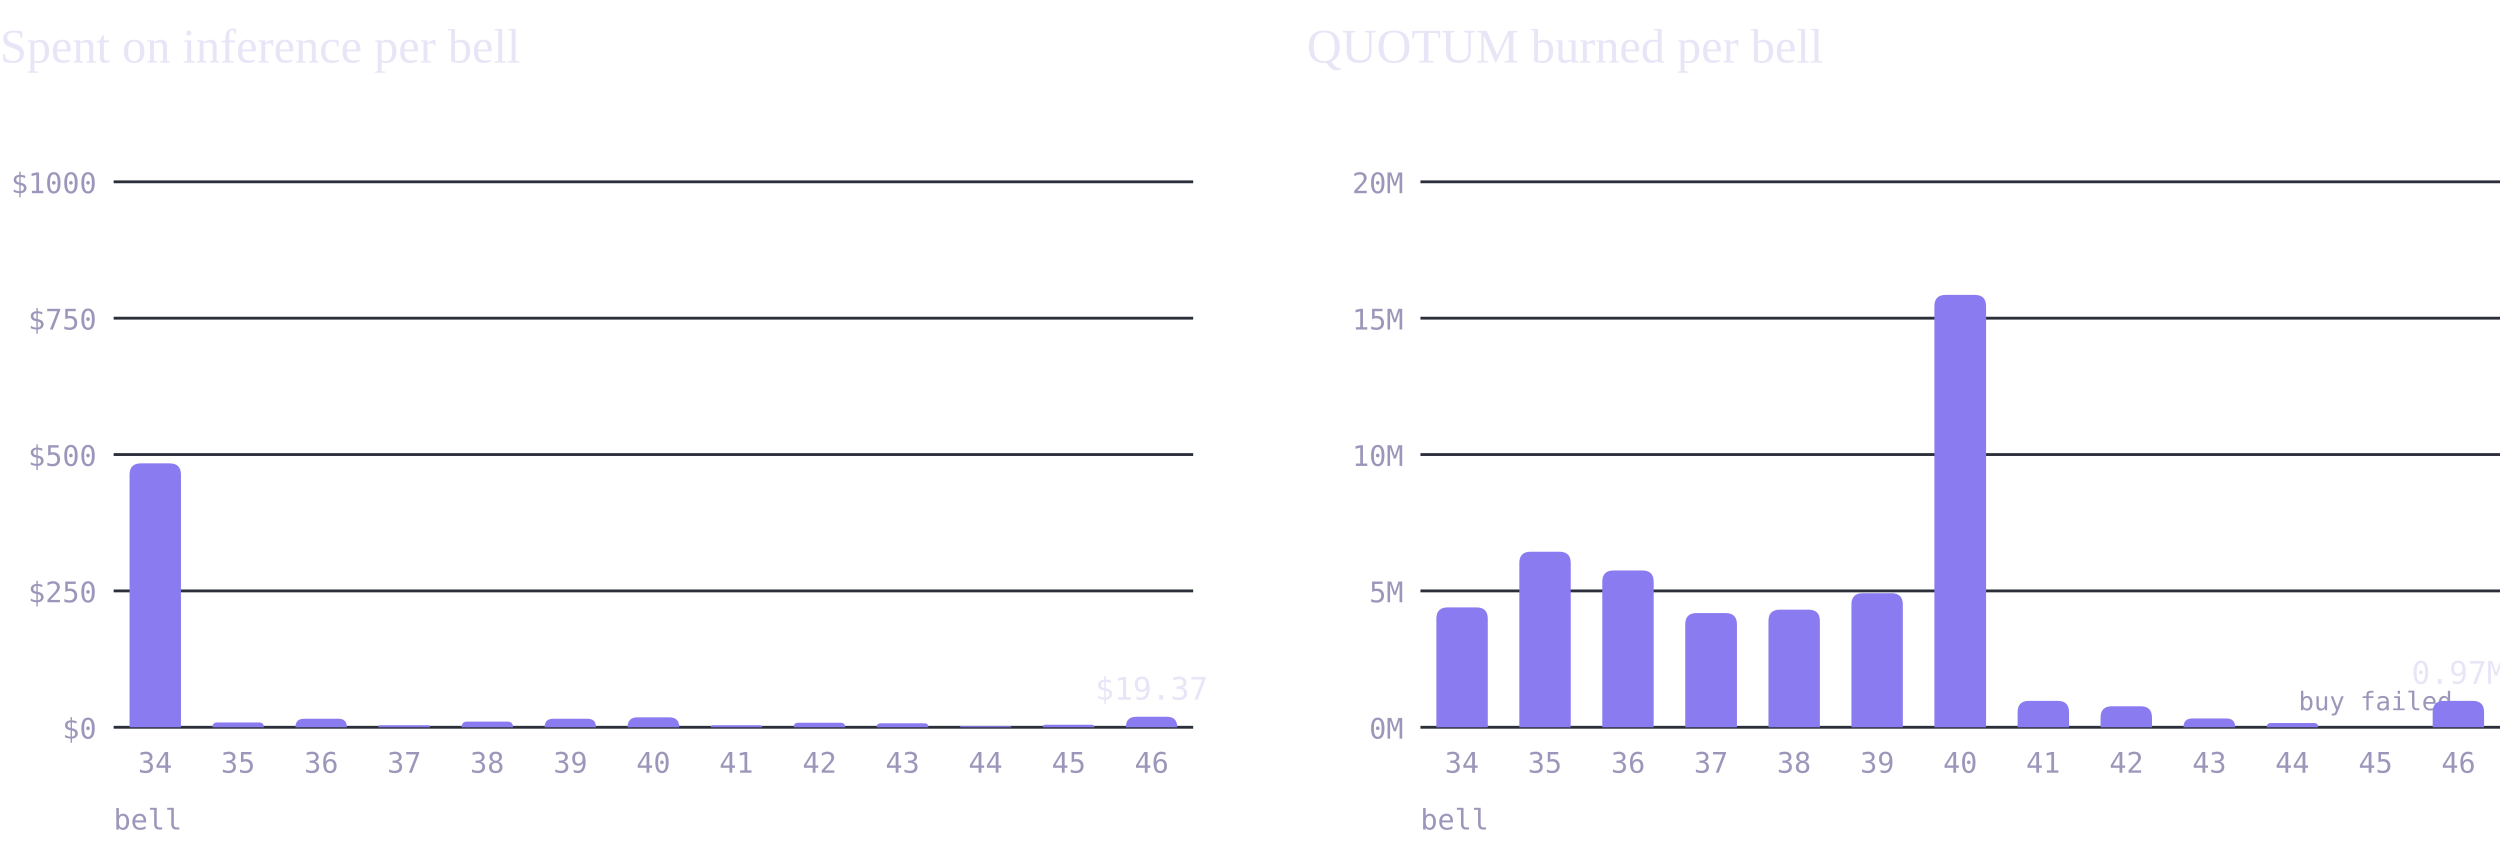
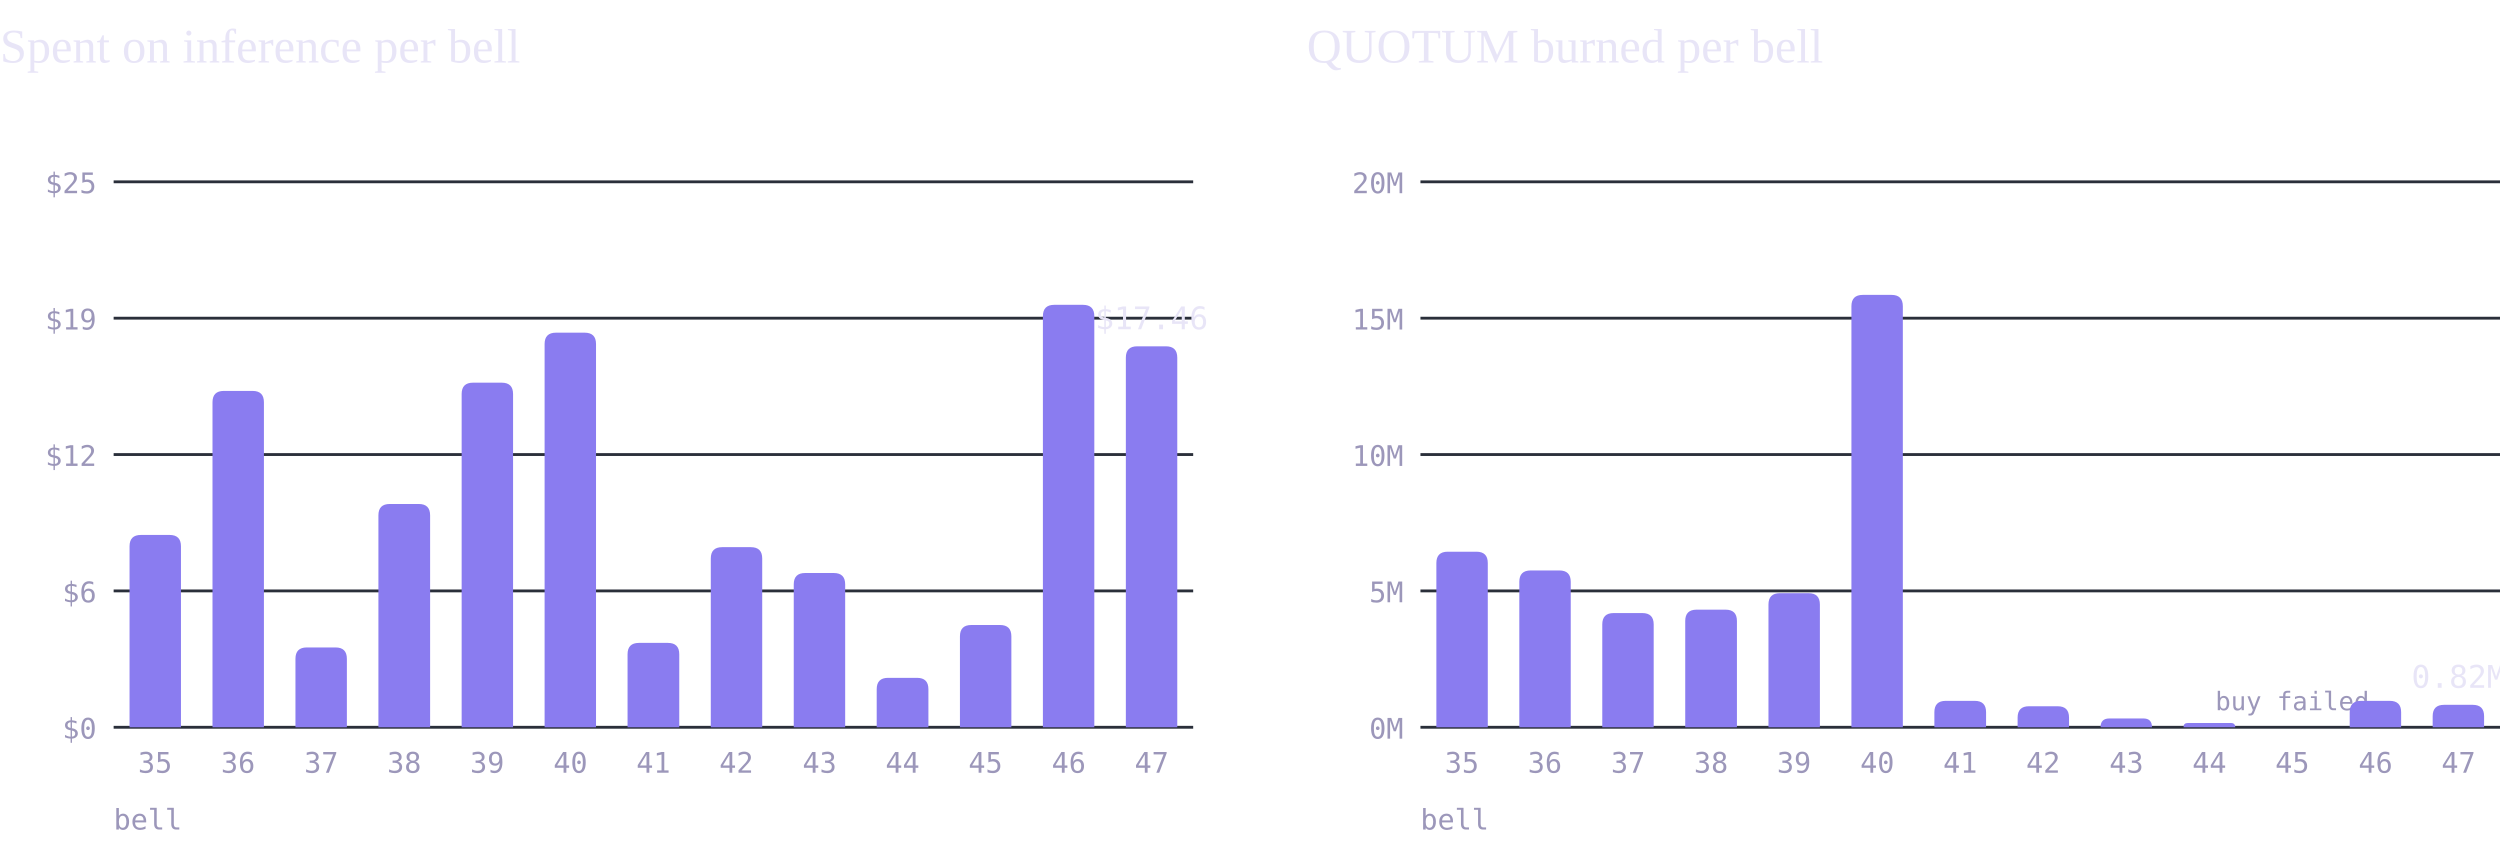
- <svg xmlns="http://www.w3.org/2000/svg" viewBox="0 0 880 300" width="880" height="300" role="img" aria-label="quotum bells 1 to 46: inference spent and QUOTUM burned per bell">
+ <svg xmlns="http://www.w3.org/2000/svg" viewBox="0 0 880 300" width="880" height="300" role="img" aria-label="quotum bells 1 to 47: inference spent and QUOTUM burned per bell">
  <text x="0" y="22" font-family="Georgia,'Times New Roman',serif" font-size="17" fill="#e8e5f7">Spent on inference per bell</text>
  <line x1="40" x2="420" y1="256.0" y2="256.0" stroke="#2a2f3a" stroke-width="1" />
  <text x="34" y="260.0" text-anchor="end" font-family="ui-monospace,SFMono-Regular,Menlo,monospace" font-size="10" fill="#9c97ba">$0</text>
  <line x1="40" x2="420" y1="208.0" y2="208.0" stroke="#2a2f3a" stroke-width="1" />
-   <text x="34" y="212.0" text-anchor="end" font-family="ui-monospace,SFMono-Regular,Menlo,monospace" font-size="10" fill="#9c97ba">$250</text>
+   <text x="34" y="212.0" text-anchor="end" font-family="ui-monospace,SFMono-Regular,Menlo,monospace" font-size="10" fill="#9c97ba">$6</text>
  <line x1="40" x2="420" y1="160.0" y2="160.0" stroke="#2a2f3a" stroke-width="1" />
-   <text x="34" y="164.0" text-anchor="end" font-family="ui-monospace,SFMono-Regular,Menlo,monospace" font-size="10" fill="#9c97ba">$500</text>
+   <text x="34" y="164.0" text-anchor="end" font-family="ui-monospace,SFMono-Regular,Menlo,monospace" font-size="10" fill="#9c97ba">$12</text>
  <line x1="40" x2="420" y1="112.0" y2="112.0" stroke="#2a2f3a" stroke-width="1" />
-   <text x="34" y="116.0" text-anchor="end" font-family="ui-monospace,SFMono-Regular,Menlo,monospace" font-size="10" fill="#9c97ba">$750</text>
+   <text x="34" y="116.0" text-anchor="end" font-family="ui-monospace,SFMono-Regular,Menlo,monospace" font-size="10" fill="#9c97ba">$19</text>
  <line x1="40" x2="420" y1="64.0" y2="64.0" stroke="#2a2f3a" stroke-width="1" />
-   <text x="34" y="68.0" text-anchor="end" font-family="ui-monospace,SFMono-Regular,Menlo,monospace" font-size="10" fill="#9c97ba">$1000</text>
-   <path d="M45.6,256.0 V167.1 Q45.6,163.1 49.6,163.1 H59.7 Q63.7,163.1 63.7,167.1 V256.0 Z" fill="#8a7cf0" />
-   <text x="54.6" y="272" text-anchor="middle" font-family="ui-monospace,SFMono-Regular,Menlo,monospace" font-size="10" fill="#9c97ba">34</text>
-   <path d="M74.8,256.0 V256.0 Q74.8,254.3 76.5,254.3 H91.2 Q92.9,254.3 92.9,256.0 V256.0 Z" fill="#8a7cf0" />
-   <text x="83.8" y="272" text-anchor="middle" font-family="ui-monospace,SFMono-Regular,Menlo,monospace" font-size="10" fill="#9c97ba">35</text>
-   <path d="M104.0,256.0 V256.0 Q104.0,253.0 107.0,253.0 H119.2 Q122.1,253.0 122.1,256.0 V256.0 Z" fill="#8a7cf0" />
-   <text x="113.1" y="272" text-anchor="middle" font-family="ui-monospace,SFMono-Regular,Menlo,monospace" font-size="10" fill="#9c97ba">36</text>
-   <path d="M133.2,256.0 V256.0 Q133.2,255.3 133.9,255.3 H150.7 Q151.4,255.3 151.4,256.0 V256.0 Z" fill="#8a7cf0" />
-   <text x="142.3" y="272" text-anchor="middle" font-family="ui-monospace,SFMono-Regular,Menlo,monospace" font-size="10" fill="#9c97ba">37</text>
-   <path d="M162.5,256.0 V256.0 Q162.5,254.0 164.4,254.0 H178.6 Q180.6,254.0 180.6,256.0 V256.0 Z" fill="#8a7cf0" />
-   <text x="171.5" y="272" text-anchor="middle" font-family="ui-monospace,SFMono-Regular,Menlo,monospace" font-size="10" fill="#9c97ba">38</text>
-   <path d="M191.7,256.0 V256.0 Q191.7,253.0 194.7,253.0 H206.8 Q209.8,253.0 209.8,256.0 V256.0 Z" fill="#8a7cf0" />
-   <text x="200.8" y="272" text-anchor="middle" font-family="ui-monospace,SFMono-Regular,Menlo,monospace" font-size="10" fill="#9c97ba">39</text>
-   <path d="M220.9,256.0 V256.0 Q220.9,252.5 224.4,252.5 H235.6 Q239.1,252.5 239.1,256.0 V256.0 Z" fill="#8a7cf0" />
-   <text x="230.0" y="272" text-anchor="middle" font-family="ui-monospace,SFMono-Regular,Menlo,monospace" font-size="10" fill="#9c97ba">40</text>
-   <path d="M250.2,256.0 V256.0 Q250.2,255.3 250.9,255.3 H267.5 Q268.3,255.3 268.3,256.0 V256.0 Z" fill="#8a7cf0" />
-   <text x="259.2" y="272" text-anchor="middle" font-family="ui-monospace,SFMono-Regular,Menlo,monospace" font-size="10" fill="#9c97ba">41</text>
-   <path d="M279.4,256.0 V256.0 Q279.4,254.4 281.0,254.4 H295.9 Q297.5,254.4 297.5,256.0 V256.0 Z" fill="#8a7cf0" />
-   <text x="288.5" y="272" text-anchor="middle" font-family="ui-monospace,SFMono-Regular,Menlo,monospace" font-size="10" fill="#9c97ba">42</text>
-   <path d="M308.6,256.0 V256.0 Q308.6,254.6 310.0,254.6 H325.4 Q326.8,254.6 326.8,256.0 V256.0 Z" fill="#8a7cf0" />
-   <text x="317.7" y="272" text-anchor="middle" font-family="ui-monospace,SFMono-Regular,Menlo,monospace" font-size="10" fill="#9c97ba">43</text>
-   <path d="M337.9,256.0 V256.0 Q337.9,255.6 338.3,255.6 H355.6 Q356.0,255.6 356.0,256.0 V256.0 Z" fill="#8a7cf0" />
-   <text x="346.9" y="272" text-anchor="middle" font-family="ui-monospace,SFMono-Regular,Menlo,monospace" font-size="10" fill="#9c97ba">44</text>
-   <path d="M367.1,256.0 V256.0 Q367.1,255.1 368.0,255.1 H384.3 Q385.2,255.1 385.2,256.0 V256.0 Z" fill="#8a7cf0" />
-   <text x="376.2" y="272" text-anchor="middle" font-family="ui-monospace,SFMono-Regular,Menlo,monospace" font-size="10" fill="#9c97ba">45</text>
-   <path d="M396.3,256.0 V256.0 Q396.3,252.3 400.0,252.3 H410.7 Q414.4,252.3 414.4,256.0 V256.0 Z" fill="#8a7cf0" />
-   <text x="405.4" y="272" text-anchor="middle" font-family="ui-monospace,SFMono-Regular,Menlo,monospace" font-size="10" fill="#9c97ba">46</text>
-   <text x="405.4" y="246.3" text-anchor="middle" font-family="ui-monospace,SFMono-Regular,Menlo,monospace" font-size="11" fill="#e8e5f7">$19.37</text>
+   <text x="34" y="68.0" text-anchor="end" font-family="ui-monospace,SFMono-Regular,Menlo,monospace" font-size="10" fill="#9c97ba">$25</text>
+   <path d="M45.6,256.0 V192.3 Q45.6,188.3 49.6,188.3 H59.7 Q63.7,188.3 63.7,192.3 V256.0 Z" fill="#8a7cf0" />
+   <text x="54.6" y="272" text-anchor="middle" font-family="ui-monospace,SFMono-Regular,Menlo,monospace" font-size="10" fill="#9c97ba">35</text>
+   <path d="M74.8,256.0 V141.6 Q74.8,137.6 78.8,137.6 H88.9 Q92.9,137.6 92.9,141.6 V256.0 Z" fill="#8a7cf0" />
+   <text x="83.8" y="272" text-anchor="middle" font-family="ui-monospace,SFMono-Regular,Menlo,monospace" font-size="10" fill="#9c97ba">36</text>
+   <path d="M104.0,256.0 V231.9 Q104.0,227.9 108.0,227.9 H118.1 Q122.1,227.9 122.1,231.9 V256.0 Z" fill="#8a7cf0" />
+   <text x="113.1" y="272" text-anchor="middle" font-family="ui-monospace,SFMono-Regular,Menlo,monospace" font-size="10" fill="#9c97ba">37</text>
+   <path d="M133.2,256.0 V181.4 Q133.2,177.4 137.2,177.4 H147.4 Q151.4,177.4 151.4,181.4 V256.0 Z" fill="#8a7cf0" />
+   <text x="142.3" y="272" text-anchor="middle" font-family="ui-monospace,SFMono-Regular,Menlo,monospace" font-size="10" fill="#9c97ba">38</text>
+   <path d="M162.5,256.0 V138.7 Q162.5,134.7 166.5,134.7 H176.6 Q180.6,134.7 180.6,138.7 V256.0 Z" fill="#8a7cf0" />
+   <text x="171.5" y="272" text-anchor="middle" font-family="ui-monospace,SFMono-Regular,Menlo,monospace" font-size="10" fill="#9c97ba">39</text>
+   <path d="M191.7,256.0 V121.1 Q191.7,117.1 195.7,117.1 H205.8 Q209.8,117.1 209.8,121.1 V256.0 Z" fill="#8a7cf0" />
+   <text x="200.8" y="272" text-anchor="middle" font-family="ui-monospace,SFMono-Regular,Menlo,monospace" font-size="10" fill="#9c97ba">40</text>
+   <path d="M220.9,256.0 V230.3 Q220.9,226.3 224.9,226.3 H235.1 Q239.1,226.3 239.1,230.3 V256.0 Z" fill="#8a7cf0" />
+   <text x="230.0" y="272" text-anchor="middle" font-family="ui-monospace,SFMono-Regular,Menlo,monospace" font-size="10" fill="#9c97ba">41</text>
+   <path d="M250.2,256.0 V196.6 Q250.2,192.6 254.2,192.6 H264.3 Q268.3,192.6 268.3,196.6 V256.0 Z" fill="#8a7cf0" />
+   <text x="259.2" y="272" text-anchor="middle" font-family="ui-monospace,SFMono-Regular,Menlo,monospace" font-size="10" fill="#9c97ba">42</text>
+   <path d="M279.4,256.0 V205.7 Q279.4,201.7 283.4,201.7 H293.5 Q297.5,201.7 297.5,205.7 V256.0 Z" fill="#8a7cf0" />
+   <text x="288.5" y="272" text-anchor="middle" font-family="ui-monospace,SFMono-Regular,Menlo,monospace" font-size="10" fill="#9c97ba">43</text>
+   <path d="M308.6,256.0 V242.6 Q308.6,238.6 312.6,238.6 H322.8 Q326.8,238.6 326.8,242.6 V256.0 Z" fill="#8a7cf0" />
+   <text x="317.7" y="272" text-anchor="middle" font-family="ui-monospace,SFMono-Regular,Menlo,monospace" font-size="10" fill="#9c97ba">44</text>
+   <path d="M337.9,256.0 V224.0 Q337.9,220.0 341.9,220.0 H352.0 Q356.0,220.0 356.0,224.0 V256.0 Z" fill="#8a7cf0" />
+   <text x="346.9" y="272" text-anchor="middle" font-family="ui-monospace,SFMono-Regular,Menlo,monospace" font-size="10" fill="#9c97ba">45</text>
+   <path d="M367.1,256.0 V111.3 Q367.1,107.3 371.1,107.3 H381.2 Q385.2,107.3 385.2,111.3 V256.0 Z" fill="#8a7cf0" />
+   <text x="376.2" y="272" text-anchor="middle" font-family="ui-monospace,SFMono-Regular,Menlo,monospace" font-size="10" fill="#9c97ba">46</text>
+   <path d="M396.3,256.0 V125.9 Q396.3,121.9 400.3,121.9 H410.4 Q414.4,121.9 414.4,125.9 V256.0 Z" fill="#8a7cf0" />
+   <text x="405.4" y="272" text-anchor="middle" font-family="ui-monospace,SFMono-Regular,Menlo,monospace" font-size="10" fill="#9c97ba">47</text>
+   <text x="405.4" y="115.9" text-anchor="middle" font-family="ui-monospace,SFMono-Regular,Menlo,monospace" font-size="11" fill="#e8e5f7">$17.46</text>
  <text x="40" y="292" font-family="ui-monospace,SFMono-Regular,Menlo,monospace" font-size="10" fill="#9c97ba">bell</text>
  <text x="460" y="22" font-family="Georgia,'Times New Roman',serif" font-size="17" fill="#e8e5f7">QUOTUM burned per bell</text>
  <line x1="500" x2="880" y1="256.0" y2="256.0" stroke="#2a2f3a" stroke-width="1" />
  <text x="494" y="260.0" text-anchor="end" font-family="ui-monospace,SFMono-Regular,Menlo,monospace" font-size="10" fill="#9c97ba">0M</text>
  <line x1="500" x2="880" y1="208.0" y2="208.0" stroke="#2a2f3a" stroke-width="1" />
  <text x="494" y="212.0" text-anchor="end" font-family="ui-monospace,SFMono-Regular,Menlo,monospace" font-size="10" fill="#9c97ba">5M</text>
  <line x1="500" x2="880" y1="160.0" y2="160.0" stroke="#2a2f3a" stroke-width="1" />
  <text x="494" y="164.0" text-anchor="end" font-family="ui-monospace,SFMono-Regular,Menlo,monospace" font-size="10" fill="#9c97ba">10M</text>
  <line x1="500" x2="880" y1="112.0" y2="112.0" stroke="#2a2f3a" stroke-width="1" />
  <text x="494" y="116.0" text-anchor="end" font-family="ui-monospace,SFMono-Regular,Menlo,monospace" font-size="10" fill="#9c97ba">15M</text>
  <line x1="500" x2="880" y1="64.0" y2="64.0" stroke="#2a2f3a" stroke-width="1" />
  <text x="494" y="68.0" text-anchor="end" font-family="ui-monospace,SFMono-Regular,Menlo,monospace" font-size="10" fill="#9c97ba">20M</text>
-   <path d="M505.6,256.0 V217.8 Q505.6,213.8 509.6,213.8 H519.7 Q523.7,213.8 523.7,217.8 V256.0 Z" fill="#8a7cf0" />
-   <text x="514.6" y="272" text-anchor="middle" font-family="ui-monospace,SFMono-Regular,Menlo,monospace" font-size="10" fill="#9c97ba">34</text>
-   <path d="M534.8,256.0 V198.2 Q534.8,194.2 538.8,194.2 H548.9 Q552.9,194.2 552.9,198.2 V256.0 Z" fill="#8a7cf0" />
-   <text x="543.8" y="272" text-anchor="middle" font-family="ui-monospace,SFMono-Regular,Menlo,monospace" font-size="10" fill="#9c97ba">35</text>
-   <path d="M564.0,256.0 V204.8 Q564.0,200.8 568.0,200.8 H578.1 Q582.1,200.8 582.1,204.8 V256.0 Z" fill="#8a7cf0" />
-   <text x="573.1" y="272" text-anchor="middle" font-family="ui-monospace,SFMono-Regular,Menlo,monospace" font-size="10" fill="#9c97ba">36</text>
-   <path d="M593.2,256.0 V219.8 Q593.2,215.8 597.2,215.8 H607.4 Q611.4,215.8 611.4,219.8 V256.0 Z" fill="#8a7cf0" />
-   <text x="602.3" y="272" text-anchor="middle" font-family="ui-monospace,SFMono-Regular,Menlo,monospace" font-size="10" fill="#9c97ba">37</text>
-   <path d="M622.5,256.0 V218.6 Q622.5,214.6 626.5,214.6 H636.6 Q640.6,214.6 640.6,218.6 V256.0 Z" fill="#8a7cf0" />
-   <text x="631.5" y="272" text-anchor="middle" font-family="ui-monospace,SFMono-Regular,Menlo,monospace" font-size="10" fill="#9c97ba">38</text>
-   <path d="M651.7,256.0 V212.8 Q651.7,208.8 655.7,208.8 H665.8 Q669.8,208.8 669.8,212.8 V256.0 Z" fill="#8a7cf0" />
-   <text x="660.8" y="272" text-anchor="middle" font-family="ui-monospace,SFMono-Regular,Menlo,monospace" font-size="10" fill="#9c97ba">39</text>
-   <path d="M680.9,256.0 V107.8 Q680.9,103.8 684.9,103.8 H695.1 Q699.1,103.8 699.1,107.8 V256.0 Z" fill="#8a7cf0" />
-   <text x="690.0" y="272" text-anchor="middle" font-family="ui-monospace,SFMono-Regular,Menlo,monospace" font-size="10" fill="#9c97ba">40</text>
-   <path d="M710.2,256.0 V250.7 Q710.2,246.7 714.2,246.7 H724.3 Q728.3,246.7 728.3,250.7 V256.0 Z" fill="#8a7cf0" />
-   <text x="719.2" y="272" text-anchor="middle" font-family="ui-monospace,SFMono-Regular,Menlo,monospace" font-size="10" fill="#9c97ba">41</text>
-   <path d="M739.4,256.0 V252.6 Q739.4,248.6 743.4,248.6 H753.5 Q757.5,248.6 757.5,252.6 V256.0 Z" fill="#8a7cf0" />
-   <text x="748.5" y="272" text-anchor="middle" font-family="ui-monospace,SFMono-Regular,Menlo,monospace" font-size="10" fill="#9c97ba">42</text>
-   <path d="M768.6,256.0 V256.0 Q768.6,252.9 771.7,252.9 H783.7 Q786.8,252.9 786.8,256.0 V256.0 Z" fill="#8a7cf0" />
-   <text x="777.7" y="272" text-anchor="middle" font-family="ui-monospace,SFMono-Regular,Menlo,monospace" font-size="10" fill="#9c97ba">43</text>
-   <path d="M797.9,256.0 V256.0 Q797.9,254.5 799.4,254.5 H814.5 Q816.0,254.5 816.0,256.0 V256.0 Z" fill="#8a7cf0" />
-   <text x="806.9" y="272" text-anchor="middle" font-family="ui-monospace,SFMono-Regular,Menlo,monospace" font-size="10" fill="#9c97ba">44</text>
-   <text x="836.2" y="272" text-anchor="middle" font-family="ui-monospace,SFMono-Regular,Menlo,monospace" font-size="10" fill="#9c97ba">45</text>
-   <text x="836.2" y="250" text-anchor="middle" font-family="ui-monospace,SFMono-Regular,Menlo,monospace" font-size="9" fill="#9c97ba">buy failed</text>
-   <path d="M856.3,256.0 V250.7 Q856.3,246.7 860.3,246.7 H870.4 Q874.4,246.7 874.4,250.7 V256.0 Z" fill="#8a7cf0" />
-   <text x="865.4" y="272" text-anchor="middle" font-family="ui-monospace,SFMono-Regular,Menlo,monospace" font-size="10" fill="#9c97ba">46</text>
-   <text x="865.4" y="240.7" text-anchor="middle" font-family="ui-monospace,SFMono-Regular,Menlo,monospace" font-size="11" fill="#e8e5f7">0.97M</text>
+   <path d="M505.6,256.0 V198.2 Q505.6,194.2 509.6,194.2 H519.7 Q523.7,194.2 523.7,198.2 V256.0 Z" fill="#8a7cf0" />
+   <text x="514.6" y="272" text-anchor="middle" font-family="ui-monospace,SFMono-Regular,Menlo,monospace" font-size="10" fill="#9c97ba">35</text>
+   <path d="M534.8,256.0 V204.8 Q534.8,200.8 538.8,200.8 H548.9 Q552.9,200.8 552.9,204.8 V256.0 Z" fill="#8a7cf0" />
+   <text x="543.8" y="272" text-anchor="middle" font-family="ui-monospace,SFMono-Regular,Menlo,monospace" font-size="10" fill="#9c97ba">36</text>
+   <path d="M564.0,256.0 V219.8 Q564.0,215.8 568.0,215.8 H578.1 Q582.1,215.8 582.1,219.8 V256.0 Z" fill="#8a7cf0" />
+   <text x="573.1" y="272" text-anchor="middle" font-family="ui-monospace,SFMono-Regular,Menlo,monospace" font-size="10" fill="#9c97ba">37</text>
+   <path d="M593.2,256.0 V218.6 Q593.2,214.6 597.2,214.6 H607.4 Q611.4,214.6 611.4,218.6 V256.0 Z" fill="#8a7cf0" />
+   <text x="602.3" y="272" text-anchor="middle" font-family="ui-monospace,SFMono-Regular,Menlo,monospace" font-size="10" fill="#9c97ba">38</text>
+   <path d="M622.5,256.0 V212.8 Q622.5,208.8 626.5,208.8 H636.6 Q640.6,208.8 640.6,212.8 V256.0 Z" fill="#8a7cf0" />
+   <text x="631.5" y="272" text-anchor="middle" font-family="ui-monospace,SFMono-Regular,Menlo,monospace" font-size="10" fill="#9c97ba">39</text>
+   <path d="M651.7,256.0 V107.8 Q651.7,103.8 655.7,103.8 H665.8 Q669.8,103.8 669.8,107.8 V256.0 Z" fill="#8a7cf0" />
+   <text x="660.8" y="272" text-anchor="middle" font-family="ui-monospace,SFMono-Regular,Menlo,monospace" font-size="10" fill="#9c97ba">40</text>
+   <path d="M680.9,256.0 V250.7 Q680.9,246.7 684.9,246.7 H695.1 Q699.1,246.7 699.1,250.7 V256.0 Z" fill="#8a7cf0" />
+   <text x="690.0" y="272" text-anchor="middle" font-family="ui-monospace,SFMono-Regular,Menlo,monospace" font-size="10" fill="#9c97ba">41</text>
+   <path d="M710.2,256.0 V252.6 Q710.2,248.6 714.2,248.6 H724.3 Q728.3,248.6 728.3,252.6 V256.0 Z" fill="#8a7cf0" />
+   <text x="719.2" y="272" text-anchor="middle" font-family="ui-monospace,SFMono-Regular,Menlo,monospace" font-size="10" fill="#9c97ba">42</text>
+   <path d="M739.4,256.0 V256.0 Q739.4,252.9 742.5,252.9 H754.5 Q757.5,252.9 757.5,256.0 V256.0 Z" fill="#8a7cf0" />
+   <text x="748.5" y="272" text-anchor="middle" font-family="ui-monospace,SFMono-Regular,Menlo,monospace" font-size="10" fill="#9c97ba">43</text>
+   <path d="M768.6,256.0 V256.0 Q768.6,254.5 770.1,254.5 H785.3 Q786.8,254.5 786.8,256.0 V256.0 Z" fill="#8a7cf0" />
+   <text x="777.7" y="272" text-anchor="middle" font-family="ui-monospace,SFMono-Regular,Menlo,monospace" font-size="10" fill="#9c97ba">44</text>
+   <text x="806.9" y="272" text-anchor="middle" font-family="ui-monospace,SFMono-Regular,Menlo,monospace" font-size="10" fill="#9c97ba">45</text>
+   <text x="806.9" y="250" text-anchor="middle" font-family="ui-monospace,SFMono-Regular,Menlo,monospace" font-size="9" fill="#9c97ba">buy failed</text>
+   <path d="M827.1,256.0 V250.7 Q827.1,246.7 831.1,246.7 H841.2 Q845.2,246.7 845.2,250.7 V256.0 Z" fill="#8a7cf0" />
+   <text x="836.2" y="272" text-anchor="middle" font-family="ui-monospace,SFMono-Regular,Menlo,monospace" font-size="10" fill="#9c97ba">46</text>
+   <path d="M856.3,256.0 V252.1 Q856.3,248.1 860.3,248.1 H870.4 Q874.4,248.1 874.4,252.1 V256.0 Z" fill="#8a7cf0" />
+   <text x="865.4" y="272" text-anchor="middle" font-family="ui-monospace,SFMono-Regular,Menlo,monospace" font-size="10" fill="#9c97ba">47</text>
+   <text x="865.4" y="242.1" text-anchor="middle" font-family="ui-monospace,SFMono-Regular,Menlo,monospace" font-size="11" fill="#e8e5f7">0.82M</text>
  <text x="500" y="292" font-family="ui-monospace,SFMono-Regular,Menlo,monospace" font-size="10" fill="#9c97ba">bell</text>
</svg>
